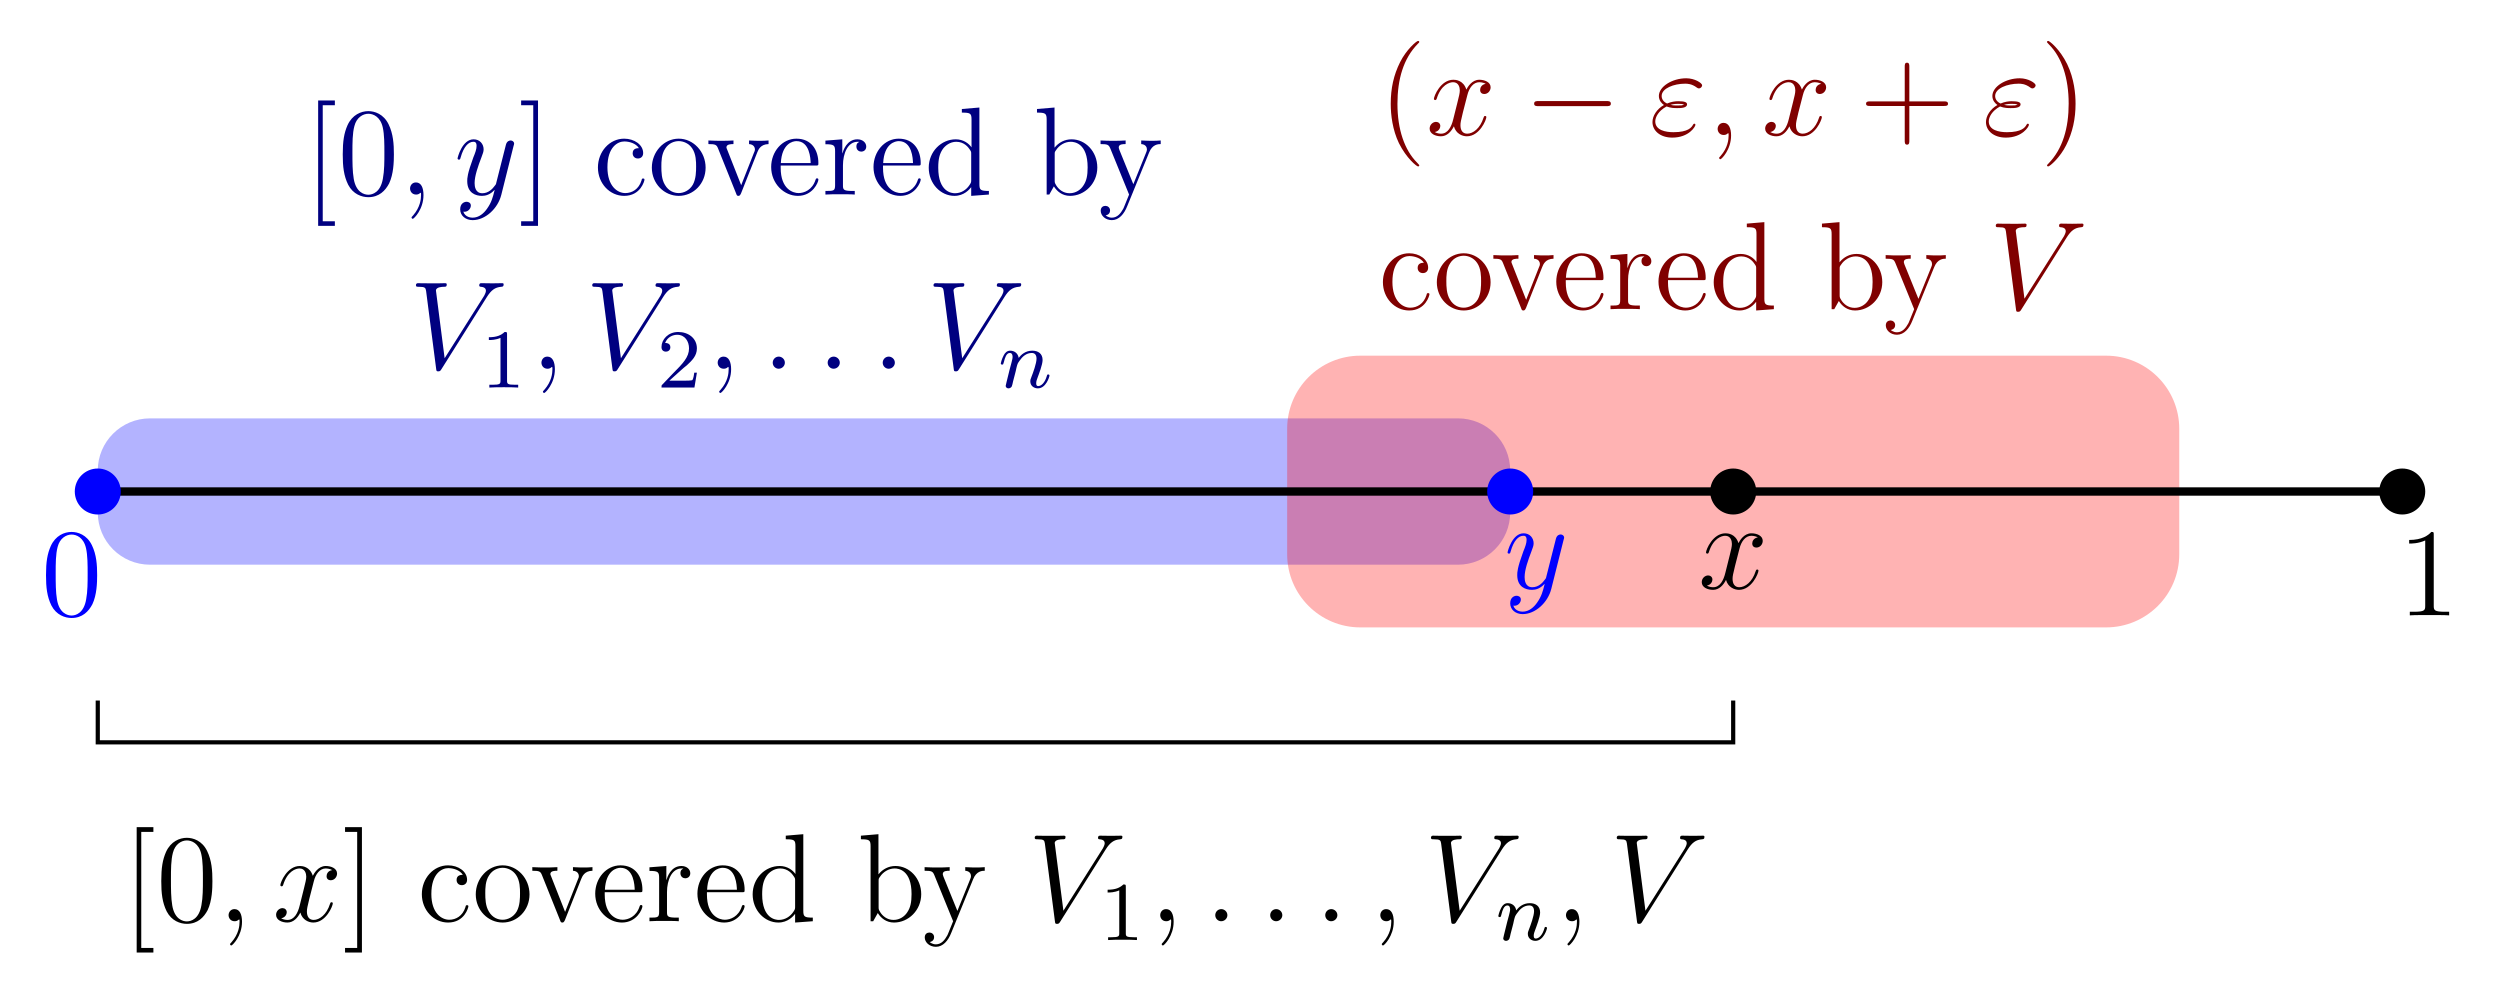
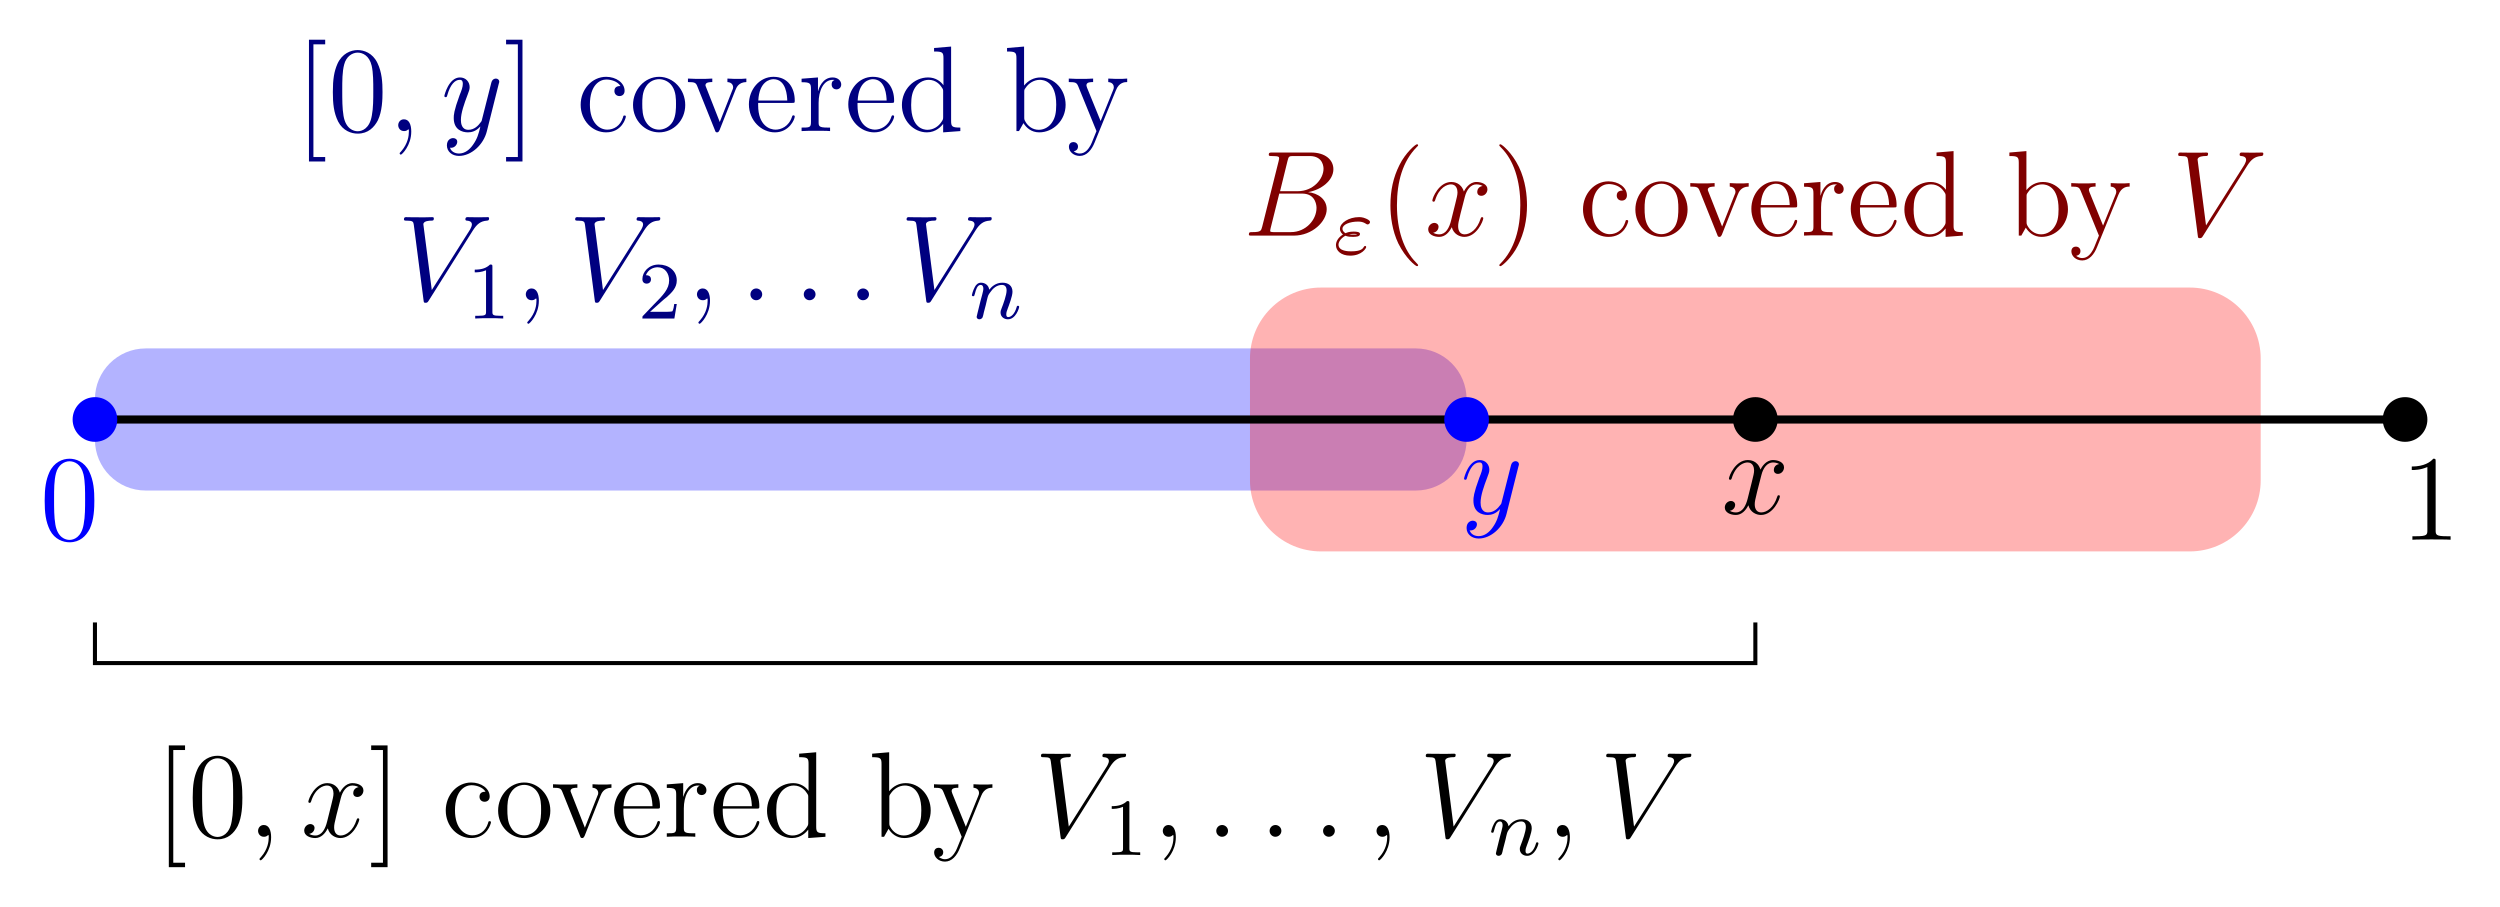
- <svg xmlns="http://www.w3.org/2000/svg" xmlns:xlink="http://www.w3.org/1999/xlink" width="238.322pt" height="94.71pt" viewBox="0 0 238.322 94.71">
+ <svg xmlns="http://www.w3.org/2000/svg" xmlns:xlink="http://www.w3.org/1999/xlink" width="245.409pt" height="89.031pt" viewBox="0 0 245.409 89.031">
  <defs>
    <g>
      <g id="glyph-0-0">
        <path d="M 2.984 2.984 L 2.984 2.547 L 1.828 2.547 L 1.828 -8.516 L 2.984 -8.516 L 2.984 -8.969 L 1.391 -8.969 L 1.391 2.984 Z M 2.984 2.984 " />
      </g>
      <g id="glyph-0-1">
        <path d="M 5.359 -3.828 C 5.359 -4.812 5.297 -5.781 4.859 -6.688 C 4.375 -7.688 3.516 -7.953 2.922 -7.953 C 2.234 -7.953 1.391 -7.609 0.938 -6.609 C 0.609 -5.859 0.484 -5.109 0.484 -3.828 C 0.484 -2.672 0.578 -1.797 1 -0.938 C 1.469 -0.031 2.297 0.25 2.922 0.25 C 3.953 0.25 4.547 -0.375 4.906 -1.062 C 5.328 -1.953 5.359 -3.125 5.359 -3.828 Z M 2.922 0.016 C 2.531 0.016 1.75 -0.203 1.531 -1.5 C 1.406 -2.219 1.406 -3.125 1.406 -3.969 C 1.406 -4.953 1.406 -5.828 1.594 -6.531 C 1.797 -7.344 2.406 -7.703 2.922 -7.703 C 3.375 -7.703 4.062 -7.438 4.297 -6.406 C 4.453 -5.719 4.453 -4.781 4.453 -3.969 C 4.453 -3.172 4.453 -2.266 4.312 -1.531 C 4.094 -0.219 3.328 0.016 2.922 0.016 Z M 2.922 0.016 " />
      </g>
      <g id="glyph-0-2">
        <path d="M 1.859 -8.969 L 0.25 -8.969 L 0.25 -8.516 L 1.406 -8.516 L 1.406 2.547 L 0.25 2.547 L 0.25 2.984 L 1.859 2.984 Z M 1.859 -8.969 " />
      </g>
      <g id="glyph-0-3">
        <path d="M 4.328 -4.422 C 4.188 -4.422 3.734 -4.422 3.734 -3.938 C 3.734 -3.641 3.938 -3.438 4.234 -3.438 C 4.5 -3.438 4.734 -3.609 4.734 -3.953 C 4.734 -4.75 3.891 -5.328 2.922 -5.328 C 1.531 -5.328 0.422 -4.094 0.422 -2.578 C 0.422 -1.047 1.562 0.125 2.922 0.125 C 4.5 0.125 4.859 -1.312 4.859 -1.422 C 4.859 -1.531 4.766 -1.531 4.734 -1.531 C 4.625 -1.531 4.609 -1.5 4.578 -1.344 C 4.312 -0.5 3.672 -0.141 3.031 -0.141 C 2.297 -0.141 1.328 -0.781 1.328 -2.594 C 1.328 -4.578 2.344 -5.062 2.938 -5.062 C 3.391 -5.062 4.047 -4.891 4.328 -4.422 Z M 4.328 -4.422 " />
      </g>
      <g id="glyph-0-4">
        <path d="M 5.484 -2.562 C 5.484 -4.094 4.312 -5.328 2.922 -5.328 C 1.5 -5.328 0.359 -4.062 0.359 -2.562 C 0.359 -1.031 1.547 0.125 2.922 0.125 C 4.328 0.125 5.484 -1.047 5.484 -2.562 Z M 2.922 -0.141 C 2.484 -0.141 1.953 -0.328 1.609 -0.922 C 1.281 -1.453 1.266 -2.156 1.266 -2.672 C 1.266 -3.125 1.266 -3.844 1.641 -4.391 C 1.969 -4.906 2.5 -5.094 2.922 -5.094 C 3.375 -5.094 3.891 -4.875 4.203 -4.406 C 4.578 -3.859 4.578 -3.109 4.578 -2.672 C 4.578 -2.25 4.578 -1.5 4.266 -0.938 C 3.938 -0.375 3.375 -0.141 2.922 -0.141 Z M 2.922 -0.141 " />
      </g>
      <g id="glyph-0-5">
        <path d="M 4.875 -4.016 C 4.984 -4.281 5.188 -4.797 5.953 -4.812 L 5.953 -5.156 C 5.609 -5.125 5.438 -5.125 5.062 -5.125 C 4.812 -5.125 4.641 -5.125 4.094 -5.156 L 4.094 -4.812 C 4.594 -4.781 4.656 -4.422 4.656 -4.297 C 4.656 -4.188 4.625 -4.125 4.562 -3.984 L 3.344 -0.891 L 2.016 -4.266 C 1.953 -4.438 1.938 -4.438 1.938 -4.5 C 1.938 -4.812 2.391 -4.812 2.609 -4.812 L 2.609 -5.156 C 2.312 -5.125 1.688 -5.125 1.359 -5.125 C 0.969 -5.125 0.938 -5.125 0.219 -5.156 L 0.219 -4.812 C 0.891 -4.812 1 -4.75 1.141 -4.391 L 2.859 -0.109 C 2.922 0.062 2.938 0.125 3.078 0.125 C 3.172 0.125 3.234 0.094 3.328 -0.109 Z M 4.875 -4.016 " />
      </g>
      <g id="glyph-0-6">
        <path d="M 4.578 -2.766 C 4.844 -2.766 4.859 -2.766 4.859 -3 C 4.859 -4.203 4.219 -5.328 2.766 -5.328 C 1.406 -5.328 0.359 -4.094 0.359 -2.625 C 0.359 -1.047 1.578 0.125 2.906 0.125 C 4.328 0.125 4.859 -1.172 4.859 -1.422 C 4.859 -1.5 4.812 -1.547 4.734 -1.547 C 4.641 -1.547 4.609 -1.484 4.594 -1.422 C 4.281 -0.422 3.484 -0.141 2.969 -0.141 C 2.469 -0.141 1.266 -0.484 1.266 -2.547 L 1.266 -2.766 Z M 1.281 -3 C 1.375 -4.875 2.422 -5.094 2.766 -5.094 C 4.047 -5.094 4.109 -3.406 4.125 -3 Z M 1.281 -3 " />
      </g>
      <g id="glyph-0-7">
        <path d="M 2 -2.781 C 2 -3.938 2.469 -5.031 3.391 -5.031 C 3.484 -5.031 3.516 -5.031 3.562 -5.016 C 3.469 -4.969 3.281 -4.906 3.281 -4.578 C 3.281 -4.234 3.547 -4.094 3.734 -4.094 C 3.984 -4.094 4.219 -4.25 4.219 -4.578 C 4.219 -4.938 3.891 -5.266 3.375 -5.266 C 2.359 -5.266 2.016 -4.172 1.953 -3.938 L 1.938 -3.938 L 1.938 -5.266 L 0.328 -5.141 L 0.328 -4.797 C 1.141 -4.797 1.25 -4.703 1.25 -4.125 L 1.25 -0.891 C 1.25 -0.344 1.109 -0.344 0.328 -0.344 L 0.328 0 C 0.672 -0.031 1.328 -0.031 1.688 -0.031 C 2.016 -0.031 2.859 -0.031 3.125 0 L 3.125 -0.344 L 2.891 -0.344 C 2.016 -0.344 2 -0.484 2 -0.906 Z M 2 -2.781 " />
      </g>
      <g id="glyph-0-8">
        <path d="M 3.578 -8.156 L 3.578 -7.812 C 4.406 -7.812 4.5 -7.734 4.5 -7.141 L 4.5 -4.5 C 4.25 -4.859 3.734 -5.266 3 -5.266 C 1.609 -5.266 0.422 -4.094 0.422 -2.562 C 0.422 -1.047 1.547 0.125 2.875 0.125 C 3.781 0.125 4.297 -0.484 4.469 -0.703 L 4.469 0.125 L 6.156 0 L 6.156 -0.344 C 5.344 -0.344 5.25 -0.438 5.25 -1.016 L 5.25 -8.297 Z M 4.469 -1.406 C 4.469 -1.188 4.469 -1.141 4.297 -0.891 C 4.016 -0.469 3.531 -0.125 2.922 -0.125 C 2.625 -0.125 1.328 -0.234 1.328 -2.562 C 1.328 -3.422 1.469 -3.891 1.734 -4.297 C 1.969 -4.656 2.453 -5.031 3.047 -5.031 C 3.797 -5.031 4.203 -4.5 4.328 -4.297 C 4.469 -4.094 4.469 -4.078 4.469 -3.859 Z M 4.469 -1.406 " />
      </g>
      <g id="glyph-0-9">
        <path d="M 2 -8.297 L 0.328 -8.156 L 0.328 -7.812 C 1.141 -7.812 1.25 -7.734 1.25 -7.141 L 1.25 0 L 1.5 0 C 1.547 -0.094 1.891 -0.688 1.938 -0.781 C 2.219 -0.328 2.719 0.125 3.484 0.125 C 4.859 0.125 6.078 -1.047 6.078 -2.578 C 6.078 -4.094 4.953 -5.266 3.625 -5.266 C 2.969 -5.266 2.406 -4.969 2 -4.469 Z M 2.016 -3.828 C 2.016 -4.047 2.016 -4.062 2.156 -4.25 C 2.438 -4.688 2.969 -5.031 3.547 -5.031 C 3.906 -5.031 5.156 -4.891 5.156 -2.594 C 5.156 -1.797 5.047 -1.297 4.75 -0.859 C 4.516 -0.484 4.047 -0.125 3.438 -0.125 C 2.797 -0.125 2.375 -0.531 2.172 -0.859 C 2.016 -1.109 2.016 -1.156 2.016 -1.359 Z M 2.016 -3.828 " />
      </g>
      <g id="glyph-0-10">
        <path d="M 4.844 -4 C 5.156 -4.797 5.719 -4.812 5.953 -4.812 L 5.953 -5.156 C 5.609 -5.125 5.438 -5.125 5.062 -5.125 C 4.781 -5.125 4.75 -5.125 4.094 -5.156 L 4.094 -4.812 C 4.531 -4.781 4.641 -4.5 4.641 -4.297 C 4.641 -4.188 4.609 -4.125 4.562 -4 L 3.344 -0.984 L 2.016 -4.25 C 1.953 -4.406 1.953 -4.484 1.953 -4.5 C 1.953 -4.812 2.359 -4.812 2.609 -4.812 L 2.609 -5.156 C 2.297 -5.125 1.703 -5.125 1.375 -5.125 C 0.922 -5.125 0.891 -5.125 0.219 -5.156 L 0.219 -4.812 C 0.906 -4.812 1 -4.75 1.156 -4.375 L 2.938 0 C 2.422 1.266 2.422 1.297 2.359 1.391 C 2.156 1.75 1.844 2.203 1.297 2.203 C 0.938 2.203 0.703 1.984 0.703 1.984 C 0.703 1.984 1.125 1.938 1.125 1.516 C 1.125 1.234 0.891 1.078 0.688 1.078 C 0.484 1.078 0.234 1.188 0.234 1.547 C 0.234 2 0.672 2.438 1.297 2.438 C 1.969 2.438 2.469 1.859 2.766 1.094 Z M 4.844 -4 " />
      </g>
      <g id="glyph-0-11">
        <path d="M 3.891 2.906 C 3.891 2.875 3.891 2.844 3.688 2.641 C 2.484 1.438 1.812 -0.531 1.812 -2.969 C 1.812 -5.297 2.375 -7.297 3.766 -8.703 C 3.891 -8.812 3.891 -8.828 3.891 -8.875 C 3.891 -8.938 3.828 -8.969 3.781 -8.969 C 3.625 -8.969 2.641 -8.109 2.062 -6.938 C 1.453 -5.719 1.172 -4.453 1.172 -2.969 C 1.172 -1.906 1.344 -0.484 1.953 0.781 C 2.672 2.219 3.641 3 3.781 3 C 3.828 3 3.891 2.969 3.891 2.906 Z M 3.891 2.906 " />
      </g>
      <g id="glyph-0-12">
-         <path d="M 4.766 -2.766 L 8.062 -2.766 C 8.234 -2.766 8.453 -2.766 8.453 -2.969 C 8.453 -3.203 8.25 -3.203 8.062 -3.203 L 4.766 -3.203 L 4.766 -6.5 C 4.766 -6.672 4.766 -6.891 4.547 -6.891 C 4.328 -6.891 4.328 -6.688 4.328 -6.5 L 4.328 -3.203 L 1.031 -3.203 C 0.859 -3.203 0.641 -3.203 0.641 -2.984 C 0.641 -2.766 0.844 -2.766 1.031 -2.766 L 4.328 -2.766 L 4.328 0.531 C 4.328 0.703 4.328 0.922 4.547 0.922 C 4.766 0.922 4.766 0.719 4.766 0.531 Z M 4.766 -2.766 " />
+         <path d="M 3.375 -2.969 C 3.375 -3.891 3.25 -5.359 2.578 -6.75 C 1.875 -8.188 0.891 -8.969 0.766 -8.969 C 0.719 -8.969 0.656 -8.938 0.656 -8.875 C 0.656 -8.828 0.656 -8.812 0.859 -8.609 C 2.062 -7.406 2.719 -5.422 2.719 -2.984 C 2.719 -0.672 2.156 1.328 0.781 2.734 C 0.656 2.844 0.656 2.875 0.656 2.906 C 0.656 2.969 0.719 3 0.766 3 C 0.922 3 1.906 2.141 2.484 0.969 C 3.094 -0.25 3.375 -1.547 3.375 -2.969 Z M 3.375 -2.969 " />
      </g>
      <g id="glyph-0-13">
-         <path d="M 3.375 -2.969 C 3.375 -3.891 3.25 -5.359 2.578 -6.75 C 1.875 -8.188 0.891 -8.969 0.766 -8.969 C 0.719 -8.969 0.656 -8.938 0.656 -8.875 C 0.656 -8.828 0.656 -8.812 0.859 -8.609 C 2.062 -7.406 2.719 -5.422 2.719 -2.984 C 2.719 -0.672 2.156 1.328 0.781 2.734 C 0.656 2.844 0.656 2.875 0.656 2.906 C 0.656 2.969 0.719 3 0.766 3 C 0.922 3 1.906 2.141 2.484 0.969 C 3.094 -0.25 3.375 -1.547 3.375 -2.969 Z M 3.375 -2.969 " />
-       </g>
-       <g id="glyph-0-14">
        <path d="M 3.438 -7.656 C 3.438 -7.938 3.438 -7.953 3.203 -7.953 C 2.922 -7.625 2.312 -7.188 1.094 -7.188 L 1.094 -6.844 C 1.359 -6.844 1.953 -6.844 2.625 -7.141 L 2.625 -0.922 C 2.625 -0.484 2.578 -0.344 1.531 -0.344 L 1.156 -0.344 L 1.156 0 C 1.484 -0.031 2.641 -0.031 3.031 -0.031 C 3.438 -0.031 4.578 -0.031 4.906 0 L 4.906 -0.344 L 4.531 -0.344 C 3.484 -0.344 3.438 -0.484 3.438 -0.922 Z M 3.438 -7.656 " />
      </g>
      <g id="glyph-1-0">
        <path d="M 2.328 0.047 C 2.328 -0.641 2.109 -1.156 1.609 -1.156 C 1.234 -1.156 1.047 -0.844 1.047 -0.578 C 1.047 -0.328 1.219 0 1.625 0 C 1.781 0 1.906 -0.047 2.016 -0.156 C 2.047 -0.172 2.062 -0.172 2.062 -0.172 C 2.094 -0.172 2.094 -0.016 2.094 0.047 C 2.094 0.438 2.016 1.219 1.328 2 C 1.188 2.141 1.188 2.156 1.188 2.188 C 1.188 2.25 1.25 2.312 1.312 2.312 C 1.406 2.312 2.328 1.422 2.328 0.047 Z M 2.328 0.047 " />
      </g>
      <g id="glyph-1-1">
        <path d="M 3.141 1.344 C 2.828 1.797 2.359 2.203 1.766 2.203 C 1.625 2.203 1.047 2.172 0.875 1.625 C 0.906 1.641 0.969 1.641 0.984 1.641 C 1.344 1.641 1.594 1.328 1.594 1.047 C 1.594 0.781 1.359 0.688 1.188 0.688 C 0.984 0.688 0.578 0.828 0.578 1.406 C 0.578 2.016 1.094 2.438 1.766 2.438 C 2.969 2.438 4.172 1.344 4.5 0.016 L 5.672 -4.656 C 5.688 -4.703 5.719 -4.781 5.719 -4.859 C 5.719 -5.031 5.562 -5.156 5.391 -5.156 C 5.281 -5.156 5.031 -5.109 4.938 -4.75 L 4.047 -1.234 C 4 -1.016 4 -0.984 3.891 -0.859 C 3.656 -0.531 3.266 -0.125 2.688 -0.125 C 2.016 -0.125 1.953 -0.781 1.953 -1.094 C 1.953 -1.781 2.281 -2.703 2.609 -3.562 C 2.734 -3.906 2.812 -4.078 2.812 -4.312 C 2.812 -4.812 2.453 -5.266 1.859 -5.266 C 0.766 -5.266 0.328 -3.531 0.328 -3.438 C 0.328 -3.391 0.375 -3.328 0.453 -3.328 C 0.562 -3.328 0.578 -3.375 0.625 -3.547 C 0.906 -4.547 1.359 -5.031 1.828 -5.031 C 1.938 -5.031 2.141 -5.031 2.141 -4.641 C 2.141 -4.328 2.016 -3.984 1.828 -3.531 C 1.25 -1.953 1.25 -1.562 1.25 -1.281 C 1.25 -0.141 2.062 0.125 2.656 0.125 C 3 0.125 3.438 0.016 3.844 -0.438 L 3.859 -0.422 C 3.688 0.281 3.562 0.75 3.141 1.344 Z M 3.141 1.344 " />
      </g>
      <g id="glyph-1-2">
        <path d="M 7.406 -6.844 C 7.812 -7.484 8.172 -7.766 8.781 -7.812 C 8.906 -7.828 9 -7.828 9 -8.047 C 9 -8.094 8.984 -8.156 8.875 -8.156 C 8.656 -8.156 8.141 -8.141 7.922 -8.141 C 7.578 -8.141 7.219 -8.156 6.891 -8.156 C 6.797 -8.156 6.672 -8.156 6.672 -7.938 C 6.672 -7.828 6.781 -7.812 6.828 -7.812 C 7.266 -7.781 7.312 -7.562 7.312 -7.422 C 7.312 -7.25 7.141 -6.969 7.141 -6.953 L 3.375 -1 L 2.547 -7.453 C 2.547 -7.797 3.172 -7.812 3.297 -7.812 C 3.484 -7.812 3.578 -7.812 3.578 -8.047 C 3.578 -8.156 3.453 -8.156 3.422 -8.156 C 3.219 -8.156 2.969 -8.141 2.766 -8.141 L 2.109 -8.141 C 1.234 -8.141 0.875 -8.156 0.859 -8.156 C 0.781 -8.156 0.641 -8.156 0.641 -7.953 C 0.641 -7.812 0.734 -7.812 0.922 -7.812 C 1.531 -7.812 1.562 -7.703 1.609 -7.406 L 2.562 -0.031 C 2.594 0.219 2.594 0.25 2.766 0.25 C 2.906 0.25 2.969 0.219 3.078 0.031 Z M 7.406 -6.844 " />
      </g>
      <g id="glyph-1-3">
        <path d="M 2.203 -0.578 C 2.203 -0.922 1.906 -1.156 1.625 -1.156 C 1.281 -1.156 1.047 -0.875 1.047 -0.578 C 1.047 -0.234 1.328 0 1.609 0 C 1.953 0 2.203 -0.281 2.203 -0.578 Z M 2.203 -0.578 " />
      </g>
      <g id="glyph-1-4">
+         <path d="M 4.375 -7.344 C 4.484 -7.797 4.531 -7.812 5 -7.812 L 6.547 -7.812 C 7.906 -7.812 7.906 -6.672 7.906 -6.562 C 7.906 -5.594 6.938 -4.359 5.359 -4.359 L 3.641 -4.359 Z M 6.391 -4.266 C 7.703 -4.5 8.875 -5.422 8.875 -6.516 C 8.875 -7.453 8.062 -8.156 6.703 -8.156 L 2.875 -8.156 C 2.641 -8.156 2.531 -8.156 2.531 -7.938 C 2.531 -7.812 2.641 -7.812 2.828 -7.812 C 3.547 -7.812 3.547 -7.719 3.547 -7.594 C 3.547 -7.562 3.547 -7.5 3.5 -7.312 L 1.891 -0.891 C 1.781 -0.469 1.75 -0.344 0.922 -0.344 C 0.688 -0.344 0.578 -0.344 0.578 -0.125 C 0.578 0 0.641 0 0.891 0 L 4.984 0 C 6.812 0 8.219 -1.391 8.219 -2.594 C 8.219 -3.578 7.359 -4.172 6.391 -4.266 Z M 4.703 -0.344 L 3.078 -0.344 C 2.922 -0.344 2.891 -0.344 2.828 -0.359 C 2.688 -0.375 2.672 -0.391 2.672 -0.484 C 2.672 -0.578 2.703 -0.641 2.719 -0.75 L 3.562 -4.125 L 5.812 -4.125 C 7.219 -4.125 7.219 -2.812 7.219 -2.719 C 7.219 -1.562 6.188 -0.344 4.703 -0.344 Z M 4.703 -0.344 " />
+       </g>
+       <g id="glyph-1-5">
        <path d="M 5.672 -4.875 C 5.281 -4.812 5.141 -4.516 5.141 -4.297 C 5.141 -4 5.359 -3.906 5.531 -3.906 C 5.891 -3.906 6.141 -4.219 6.141 -4.547 C 6.141 -5.047 5.562 -5.266 5.062 -5.266 C 4.344 -5.266 3.938 -4.547 3.828 -4.328 C 3.547 -5.219 2.812 -5.266 2.594 -5.266 C 1.375 -5.266 0.734 -3.703 0.734 -3.438 C 0.734 -3.391 0.781 -3.328 0.859 -3.328 C 0.953 -3.328 0.984 -3.406 1 -3.453 C 1.406 -4.781 2.219 -5.031 2.562 -5.031 C 3.094 -5.031 3.203 -4.531 3.203 -4.25 C 3.203 -3.984 3.125 -3.703 2.984 -3.125 L 2.578 -1.5 C 2.406 -0.781 2.062 -0.125 1.422 -0.125 C 1.359 -0.125 1.062 -0.125 0.812 -0.281 C 1.25 -0.359 1.344 -0.719 1.344 -0.859 C 1.344 -1.094 1.156 -1.25 0.938 -1.25 C 0.641 -1.25 0.328 -0.984 0.328 -0.609 C 0.328 -0.109 0.891 0.125 1.406 0.125 C 1.984 0.125 2.391 -0.328 2.641 -0.828 C 2.828 -0.125 3.438 0.125 3.875 0.125 C 5.094 0.125 5.734 -1.453 5.734 -1.703 C 5.734 -1.766 5.688 -1.812 5.625 -1.812 C 5.516 -1.812 5.5 -1.75 5.469 -1.656 C 5.141 -0.609 4.453 -0.125 3.906 -0.125 C 3.484 -0.125 3.266 -0.438 3.266 -0.922 C 3.266 -1.188 3.312 -1.375 3.5 -2.156 L 3.922 -3.797 C 4.094 -4.5 4.5 -5.031 5.062 -5.031 C 5.078 -5.031 5.422 -5.031 5.672 -4.875 Z M 5.672 -4.875 " />
-       </g>
-       <g id="glyph-1-5">
-         <path d="M 1.656 -2.719 C 2.047 -2.562 2.453 -2.562 2.672 -2.562 C 2.984 -2.562 3.609 -2.562 3.609 -2.922 C 3.609 -3.125 3.375 -3.219 2.766 -3.219 C 2.469 -3.219 2.109 -3.172 1.703 -3 C 1.328 -3.172 1.188 -3.453 1.188 -3.719 C 1.188 -4.453 2.359 -4.891 3.422 -4.891 C 3.625 -4.891 4.047 -4.891 4.547 -4.516 C 4.625 -4.469 4.656 -4.438 4.75 -4.438 C 4.891 -4.438 5.047 -4.594 5.047 -4.734 C 5.047 -4.953 4.344 -5.406 3.531 -5.406 C 2.188 -5.406 0.922 -4.609 0.922 -3.719 C 0.922 -3.281 1.203 -3 1.406 -2.859 C 0.719 -2.469 0.312 -1.812 0.312 -1.234 C 0.312 -0.406 1.047 0.25 2.203 0.25 C 3.781 0.25 4.406 -0.797 4.406 -0.969 C 4.406 -1.031 4.359 -1.078 4.297 -1.078 C 4.25 -1.078 4.219 -1.047 4.172 -0.969 C 4.047 -0.734 3.734 -0.266 2.312 -0.266 C 1.562 -0.266 0.578 -0.453 0.578 -1.297 C 0.578 -1.703 0.891 -2.312 1.656 -2.719 Z M 2.031 -2.875 C 2.359 -2.969 2.672 -2.969 2.75 -2.969 C 3.078 -2.969 3.141 -2.953 3.328 -2.906 C 3.125 -2.812 3.109 -2.812 2.672 -2.812 C 2.469 -2.812 2.266 -2.812 2.031 -2.875 Z M 2.031 -2.875 " />
      </g>
      <g id="glyph-2-0">
        <path d="M 2.5 -5.078 C 2.5 -5.297 2.484 -5.297 2.266 -5.297 C 1.938 -4.984 1.516 -4.797 0.766 -4.797 L 0.766 -4.531 C 0.984 -4.531 1.406 -4.531 1.875 -4.734 L 1.875 -0.656 C 1.875 -0.359 1.844 -0.266 1.094 -0.266 L 0.812 -0.266 L 0.812 0 C 1.141 -0.031 1.828 -0.031 2.188 -0.031 C 2.547 -0.031 3.234 -0.031 3.562 0 L 3.562 -0.266 L 3.281 -0.266 C 2.531 -0.266 2.5 -0.359 2.5 -0.656 Z M 2.5 -5.078 " />
      </g>
      <g id="glyph-2-1">
        <path d="M 2.25 -1.625 C 2.375 -1.75 2.703 -2.016 2.844 -2.125 C 3.328 -2.578 3.797 -3.016 3.797 -3.734 C 3.797 -4.688 3 -5.297 2.016 -5.297 C 1.047 -5.297 0.422 -4.578 0.422 -3.859 C 0.422 -3.469 0.734 -3.422 0.844 -3.422 C 1.016 -3.422 1.266 -3.531 1.266 -3.844 C 1.266 -4.25 0.859 -4.25 0.766 -4.25 C 1 -4.844 1.531 -5.031 1.922 -5.031 C 2.656 -5.031 3.047 -4.406 3.047 -3.734 C 3.047 -2.906 2.469 -2.297 1.516 -1.344 L 0.516 -0.297 C 0.422 -0.219 0.422 -0.203 0.422 0 L 3.562 0 L 3.797 -1.422 L 3.547 -1.422 C 3.531 -1.266 3.469 -0.875 3.375 -0.719 C 3.328 -0.656 2.719 -0.656 2.594 -0.656 L 1.172 -0.656 Z M 2.25 -1.625 " />
      </g>
      <g id="glyph-3-0">
        <path d="M 1.594 -1.312 C 1.625 -1.422 1.703 -1.734 1.719 -1.844 C 1.828 -2.281 1.828 -2.281 2.016 -2.547 C 2.281 -2.938 2.656 -3.297 3.188 -3.297 C 3.469 -3.297 3.641 -3.125 3.641 -2.75 C 3.641 -2.312 3.312 -1.406 3.156 -1.016 C 3.047 -0.75 3.047 -0.703 3.047 -0.594 C 3.047 -0.141 3.422 0.078 3.766 0.078 C 4.547 0.078 4.875 -1.031 4.875 -1.141 C 4.875 -1.219 4.812 -1.25 4.75 -1.25 C 4.656 -1.25 4.641 -1.188 4.625 -1.109 C 4.438 -0.453 4.094 -0.141 3.797 -0.141 C 3.672 -0.141 3.609 -0.219 3.609 -0.406 C 3.609 -0.594 3.672 -0.766 3.75 -0.969 C 3.859 -1.266 4.219 -2.188 4.219 -2.625 C 4.219 -3.234 3.797 -3.516 3.234 -3.516 C 2.578 -3.516 2.172 -3.125 1.938 -2.828 C 1.875 -3.266 1.531 -3.516 1.125 -3.516 C 0.844 -3.516 0.641 -3.328 0.516 -3.078 C 0.312 -2.703 0.234 -2.312 0.234 -2.297 C 0.234 -2.219 0.297 -2.188 0.359 -2.188 C 0.469 -2.188 0.469 -2.219 0.531 -2.438 C 0.625 -2.828 0.766 -3.297 1.094 -3.297 C 1.312 -3.297 1.359 -3.094 1.359 -2.922 C 1.359 -2.766 1.312 -2.625 1.25 -2.359 C 1.234 -2.297 1.109 -1.828 1.078 -1.719 L 0.781 -0.516 C 0.75 -0.391 0.703 -0.203 0.703 -0.172 C 0.703 0.016 0.859 0.078 0.969 0.078 C 1.109 0.078 1.234 -0.016 1.281 -0.109 C 1.312 -0.156 1.375 -0.438 1.406 -0.594 Z M 1.594 -1.312 " />
      </g>
-       <g id="glyph-4-0">
-         <path d="M 7.875 -2.75 C 8.078 -2.75 8.297 -2.75 8.297 -2.984 C 8.297 -3.234 8.078 -3.234 7.875 -3.234 L 1.406 -3.234 C 1.203 -3.234 0.984 -3.234 0.984 -2.984 C 0.984 -2.75 1.203 -2.75 1.406 -2.75 Z M 7.875 -2.75 " />
+       <g id="glyph-3-1">
+         <path d="M 1.156 -1.781 C 1.438 -1.672 1.688 -1.672 1.891 -1.672 C 2.141 -1.672 2.594 -1.672 2.594 -1.953 C 2.594 -2.156 2.281 -2.188 1.969 -2.188 C 1.562 -2.188 1.344 -2.109 1.172 -2.031 C 1.062 -2.094 0.875 -2.234 0.875 -2.469 C 0.875 -2.891 1.609 -3.172 2.406 -3.172 C 2.656 -3.172 2.906 -3.141 3.188 -2.953 C 3.266 -2.906 3.281 -2.891 3.344 -2.891 C 3.453 -2.891 3.578 -3 3.578 -3.125 C 3.578 -3.297 3.281 -3.422 3.172 -3.469 C 2.859 -3.609 2.609 -3.609 2.484 -3.609 C 1.531 -3.609 0.625 -3.062 0.625 -2.453 C 0.625 -2.156 0.844 -1.969 0.922 -1.906 C 0.359 -1.547 0.234 -1.125 0.234 -0.859 C 0.234 -0.312 0.734 0.172 1.625 0.172 C 2.781 0.172 3.203 -0.562 3.203 -0.672 C 3.203 -0.719 3.172 -0.781 3.094 -0.781 C 3.047 -0.781 3.016 -0.75 2.984 -0.703 C 2.875 -0.516 2.703 -0.25 1.719 -0.25 C 1.5 -0.25 0.484 -0.25 0.484 -0.906 C 0.484 -1.141 0.672 -1.516 1.156 -1.781 Z M 2.297 -1.922 C 2.188 -1.891 2.172 -1.891 1.891 -1.891 C 1.812 -1.891 1.641 -1.891 1.516 -1.906 C 1.719 -1.953 1.891 -1.969 1.953 -1.969 C 2.109 -1.969 2.203 -1.953 2.297 -1.938 Z M 2.297 -1.922 " />
      </g>
    </g>
  </defs>
-   <path fill-rule="nonzero" fill="rgb(0%, 0%, 100%)" fill-opacity="0.3" d="M 9.32 48.848 L 9.32 44.863 C 9.32 42.113 11.551 39.883 14.301 39.883 L 138.984 39.883 C 141.734 39.883 143.965 42.113 143.965 44.863 L 143.965 48.848 C 143.965 51.602 141.734 53.832 138.984 53.832 L 14.301 53.832 C 11.551 53.832 9.32 51.602 9.32 48.848 Z M 9.32 48.848 " />
-   <g fill="rgb(0%, 0%, 50%)" fill-opacity="1">
-     <use xlink:href="#glyph-0-0" x="28.938" y="18.547" />
-     <use xlink:href="#glyph-0-1" x="32.19" y="18.547" />
-   </g>
-   <g fill="rgb(0%, 0%, 50%)" fill-opacity="1">
-     <use xlink:href="#glyph-1-0" x="38.043" y="18.547" />
-   </g>
-   <g fill="rgb(0%, 0%, 50%)" fill-opacity="1">
-     <use xlink:href="#glyph-1-1" x="43.291" y="18.547" />
-   </g>
-   <g fill="rgb(0%, 0%, 50%)" fill-opacity="1">
-     <use xlink:href="#glyph-0-2" x="49.429" y="18.547" />
-   </g>
-   <g fill="rgb(0%, 0%, 50%)" fill-opacity="1">
-     <use xlink:href="#glyph-0-3" x="56.578" y="18.547" />
-     <use xlink:href="#glyph-0-4" x="61.781" y="18.547" />
-   </g>
-   <g fill="rgb(0%, 0%, 50%)" fill-opacity="1">
-     <use xlink:href="#glyph-0-5" x="67.312" y="18.547" />
-   </g>
-   <g fill="rgb(0%, 0%, 50%)" fill-opacity="1">
-     <use xlink:href="#glyph-0-6" x="73.156" y="18.547" />
-     <use xlink:href="#glyph-0-7" x="78.358" y="18.547" />
-     <use xlink:href="#glyph-0-6" x="82.911" y="18.547" />
-     <use xlink:href="#glyph-0-8" x="88.114" y="18.547" />
-   </g>
-   <g fill="rgb(0%, 0%, 50%)" fill-opacity="1">
-     <use xlink:href="#glyph-0-9" x="98.527" y="18.547" />
-   </g>
-   <g fill="rgb(0%, 0%, 50%)" fill-opacity="1">
-     <use xlink:href="#glyph-0-10" x="104.696" y="18.547" />
-   </g>
-   <g fill="rgb(0%, 0%, 50%)" fill-opacity="1">
-     <use xlink:href="#glyph-1-2" x="39.011" y="35.151" />
-   </g>
-   <g fill="rgb(0%, 0%, 50%)" fill-opacity="1">
-     <use xlink:href="#glyph-2-0" x="45.836" y="36.945" />
-   </g>
-   <g fill="rgb(0%, 0%, 50%)" fill-opacity="1">
-     <use xlink:href="#glyph-1-0" x="50.568" y="35.151" />
-   </g>
-   <g fill="rgb(0%, 0%, 50%)" fill-opacity="1">
-     <use xlink:href="#glyph-1-2" x="55.816" y="35.151" />
-   </g>
-   <g fill="rgb(0%, 0%, 50%)" fill-opacity="1">
-     <use xlink:href="#glyph-2-1" x="62.637" y="36.945" />
-   </g>
-   <g fill="rgb(0%, 0%, 50%)" fill-opacity="1">
-     <use xlink:href="#glyph-1-0" x="67.369" y="35.151" />
-   </g>
-   <g fill="rgb(0%, 0%, 50%)" fill-opacity="1">
-     <use xlink:href="#glyph-1-3" x="72.617" y="35.151" />
-   </g>
-   <g fill="rgb(0%, 0%, 50%)" fill-opacity="1">
-     <use xlink:href="#glyph-1-3" x="77.854" y="35.151" />
-   </g>
-   <g fill="rgb(0%, 0%, 50%)" fill-opacity="1">
-     <use xlink:href="#glyph-1-3" x="83.102" y="35.151" />
-   </g>
-   <g fill="rgb(0%, 0%, 50%)" fill-opacity="1">
-     <use xlink:href="#glyph-1-2" x="88.35" y="35.151" />
-   </g>
-   <g fill="rgb(0%, 0%, 50%)" fill-opacity="1">
-     <use xlink:href="#glyph-3-0" x="95.17" y="36.945" />
-   </g>
-   <path fill-rule="nonzero" fill="rgb(100%, 0%, 0%)" fill-opacity="0.3" d="M 122.703 52.836 L 122.703 40.879 C 122.703 37.027 125.828 33.906 129.68 33.906 L 200.77 33.906 C 204.621 33.906 207.746 37.027 207.746 40.879 L 207.746 52.836 C 207.746 56.688 204.621 59.809 200.77 59.809 L 129.68 59.809 C 125.828 59.809 122.703 56.688 122.703 52.836 Z M 122.703 52.836 " />
-   <g fill="rgb(50%, 0%, 0%)" fill-opacity="1">
-     <use xlink:href="#glyph-0-11" x="131.405" y="12.868" />
-   </g>
-   <g fill="rgb(50%, 0%, 0%)" fill-opacity="1">
-     <use xlink:href="#glyph-1-4" x="135.958" y="12.868" />
-   </g>
-   <g fill="rgb(50%, 0%, 0%)" fill-opacity="1">
-     <use xlink:href="#glyph-4-0" x="145.263" y="12.868" />
-   </g>
-   <g fill="rgb(50%, 0%, 0%)" fill-opacity="1">
-     <use xlink:href="#glyph-1-5" x="157.216" y="12.868" />
-     <use xlink:href="#glyph-1-0" x="162.694" y="12.868" />
-   </g>
-   <g fill="rgb(50%, 0%, 0%)" fill-opacity="1">
-     <use xlink:href="#glyph-1-4" x="167.942" y="12.868" />
-   </g>
-   <g fill="rgb(50%, 0%, 0%)" fill-opacity="1">
-     <use xlink:href="#glyph-0-12" x="177.248" y="12.868" />
-   </g>
-   <g fill="rgb(50%, 0%, 0%)" fill-opacity="1">
-     <use xlink:href="#glyph-1-5" x="189.008" y="12.868" />
-   </g>
-   <g fill="rgb(50%, 0%, 0%)" fill-opacity="1">
-     <use xlink:href="#glyph-0-13" x="194.485" y="12.868" />
-   </g>
-   <g fill="rgb(50%, 0%, 0%)" fill-opacity="1">
-     <use xlink:href="#glyph-0-3" x="131.409" y="29.473" />
-     <use xlink:href="#glyph-0-4" x="136.612" y="29.473" />
-   </g>
-   <g fill="rgb(50%, 0%, 0%)" fill-opacity="1">
-     <use xlink:href="#glyph-0-5" x="142.142" y="29.473" />
-   </g>
-   <g fill="rgb(50%, 0%, 0%)" fill-opacity="1">
-     <use xlink:href="#glyph-0-6" x="147.998" y="29.473" />
-     <use xlink:href="#glyph-0-7" x="153.201" y="29.473" />
-   </g>
-   <g fill="rgb(50%, 0%, 0%)" fill-opacity="1">
-     <use xlink:href="#glyph-0-6" x="157.742" y="29.473" />
-     <use xlink:href="#glyph-0-8" x="162.944" y="29.473" />
-   </g>
-   <g fill="rgb(50%, 0%, 0%)" fill-opacity="1">
-     <use xlink:href="#glyph-0-9" x="173.357" y="29.473" />
-   </g>
-   <g fill="rgb(50%, 0%, 0%)" fill-opacity="1">
-     <use xlink:href="#glyph-0-10" x="179.538" y="29.473" />
-   </g>
-   <g fill="rgb(50%, 0%, 0%)" fill-opacity="1">
-     <use xlink:href="#glyph-1-2" x="189.614" y="29.473" />
-   </g>
-   <path fill="none" stroke-width="0.797" stroke-linecap="butt" stroke-linejoin="miter" stroke="rgb(0%, 0%, 0%)" stroke-opacity="1" stroke-miterlimit="10" d="M -56.692 0.002 L 162.992 0.002 " transform="matrix(1, 0, 0, -1, 66.012, 46.857)" />
-   <path fill-rule="nonzero" fill="rgb(0%, 0%, 0%)" fill-opacity="1" stroke-width="0.399" stroke-linecap="butt" stroke-linejoin="miter" stroke="rgb(0%, 0%, 0%)" stroke-opacity="1" stroke-miterlimit="10" d="M 101.207 0.002 C 101.207 1.099 100.312 1.994 99.211 1.994 C 98.113 1.994 97.218 1.099 97.218 0.002 C 97.218 -1.1 98.113 -1.991 99.211 -1.991 C 100.312 -1.991 101.207 -1.1 101.207 0.002 Z M 101.207 0.002 " transform="matrix(1, 0, 0, -1, 66.012, 46.857)" />
-   <g fill="rgb(0%, 0%, 0%)" fill-opacity="1">
-     <use xlink:href="#glyph-1-4" x="161.898" y="56.105" />
-   </g>
-   <path fill-rule="nonzero" fill="rgb(0%, 0%, 100%)" fill-opacity="1" stroke-width="0.399" stroke-linecap="butt" stroke-linejoin="miter" stroke="rgb(0%, 0%, 100%)" stroke-opacity="1" stroke-miterlimit="10" d="M -54.7 0.002 C -54.7 1.099 -55.594 1.994 -56.692 1.994 C -57.793 1.994 -58.684 1.099 -58.684 0.002 C -58.684 -1.1 -57.793 -1.991 -56.692 -1.991 C -55.594 -1.991 -54.7 -1.1 -54.7 0.002 Z M -54.7 0.002 " transform="matrix(1, 0, 0, -1, 66.012, 46.857)" />
+   <path fill-rule="nonzero" fill="rgb(0%, 0%, 100%)" fill-opacity="0.3" d="M 9.32 43.172 L 9.32 39.184 C 9.32 36.434 11.551 34.203 14.301 34.203 L 138.984 34.203 C 141.734 34.203 143.965 36.434 143.965 39.184 L 143.965 43.172 C 143.965 45.922 141.734 48.152 138.984 48.152 L 14.301 48.152 C 11.551 48.152 9.32 45.922 9.32 43.172 Z M 9.32 43.172 " />
+   <g fill="rgb(0%, 0%, 50%)" fill-opacity="1">
+     <use xlink:href="#glyph-0-0" x="28.938" y="12.868" />
+     <use xlink:href="#glyph-0-1" x="32.19" y="12.868" />
+   </g>
+   <g fill="rgb(0%, 0%, 50%)" fill-opacity="1">
+     <use xlink:href="#glyph-1-0" x="38.043" y="12.868" />
+   </g>
+   <g fill="rgb(0%, 0%, 50%)" fill-opacity="1">
+     <use xlink:href="#glyph-1-1" x="43.291" y="12.868" />
+   </g>
+   <g fill="rgb(0%, 0%, 50%)" fill-opacity="1">
+     <use xlink:href="#glyph-0-2" x="49.429" y="12.868" />
+   </g>
+   <g fill="rgb(0%, 0%, 50%)" fill-opacity="1">
+     <use xlink:href="#glyph-0-3" x="56.578" y="12.868" />
+     <use xlink:href="#glyph-0-4" x="61.781" y="12.868" />
+   </g>
+   <g fill="rgb(0%, 0%, 50%)" fill-opacity="1">
+     <use xlink:href="#glyph-0-5" x="67.312" y="12.868" />
+   </g>
+   <g fill="rgb(0%, 0%, 50%)" fill-opacity="1">
+     <use xlink:href="#glyph-0-6" x="73.156" y="12.868" />
+     <use xlink:href="#glyph-0-7" x="78.358" y="12.868" />
+     <use xlink:href="#glyph-0-6" x="82.911" y="12.868" />
+     <use xlink:href="#glyph-0-8" x="88.114" y="12.868" />
+   </g>
+   <g fill="rgb(0%, 0%, 50%)" fill-opacity="1">
+     <use xlink:href="#glyph-0-9" x="98.527" y="12.868" />
+   </g>
+   <g fill="rgb(0%, 0%, 50%)" fill-opacity="1">
+     <use xlink:href="#glyph-0-10" x="104.696" y="12.868" />
+   </g>
+   <g fill="rgb(0%, 0%, 50%)" fill-opacity="1">
+     <use xlink:href="#glyph-1-2" x="39.011" y="29.472" />
+   </g>
+   <g fill="rgb(0%, 0%, 50%)" fill-opacity="1">
+     <use xlink:href="#glyph-2-0" x="45.836" y="31.266" />
+   </g>
+   <g fill="rgb(0%, 0%, 50%)" fill-opacity="1">
+     <use xlink:href="#glyph-1-0" x="50.568" y="29.472" />
+   </g>
+   <g fill="rgb(0%, 0%, 50%)" fill-opacity="1">
+     <use xlink:href="#glyph-1-2" x="55.816" y="29.472" />
+   </g>
+   <g fill="rgb(0%, 0%, 50%)" fill-opacity="1">
+     <use xlink:href="#glyph-2-1" x="62.637" y="31.266" />
+   </g>
+   <g fill="rgb(0%, 0%, 50%)" fill-opacity="1">
+     <use xlink:href="#glyph-1-0" x="67.369" y="29.472" />
+   </g>
+   <g fill="rgb(0%, 0%, 50%)" fill-opacity="1">
+     <use xlink:href="#glyph-1-3" x="72.617" y="29.472" />
+   </g>
+   <g fill="rgb(0%, 0%, 50%)" fill-opacity="1">
+     <use xlink:href="#glyph-1-3" x="77.854" y="29.472" />
+   </g>
+   <g fill="rgb(0%, 0%, 50%)" fill-opacity="1">
+     <use xlink:href="#glyph-1-3" x="83.102" y="29.472" />
+   </g>
+   <g fill="rgb(0%, 0%, 50%)" fill-opacity="1">
+     <use xlink:href="#glyph-1-2" x="88.35" y="29.472" />
+   </g>
+   <g fill="rgb(0%, 0%, 50%)" fill-opacity="1">
+     <use xlink:href="#glyph-3-0" x="95.17" y="31.266" />
+   </g>
+   <path fill-rule="nonzero" fill="rgb(100%, 0%, 0%)" fill-opacity="0.3" d="M 122.703 47.156 L 122.703 35.199 C 122.703 31.348 125.828 28.227 129.68 28.227 L 214.945 28.227 C 218.797 28.227 221.918 31.348 221.918 35.199 L 221.918 47.156 C 221.918 51.008 218.797 54.129 214.945 54.129 L 129.68 54.129 C 125.828 54.129 122.703 51.008 122.703 47.156 Z M 122.703 47.156 " />
+   <g fill="rgb(50%, 0%, 0%)" fill-opacity="1">
+     <use xlink:href="#glyph-1-4" x="122.015" y="23.129" />
+   </g>
+   <g fill="rgb(50%, 0%, 0%)" fill-opacity="1">
+     <use xlink:href="#glyph-3-1" x="130.908" y="24.923" />
+   </g>
+   <g fill="rgb(50%, 0%, 0%)" fill-opacity="1">
+     <use xlink:href="#glyph-0-11" x="135.317" y="23.129" />
+   </g>
+   <g fill="rgb(50%, 0%, 0%)" fill-opacity="1">
+     <use xlink:href="#glyph-1-5" x="139.87" y="23.129" />
+   </g>
+   <g fill="rgb(50%, 0%, 0%)" fill-opacity="1">
+     <use xlink:href="#glyph-0-12" x="146.521" y="23.129" />
+   </g>
+   <g fill="rgb(50%, 0%, 0%)" fill-opacity="1">
+     <use xlink:href="#glyph-0-3" x="154.971" y="23.129" />
+     <use xlink:href="#glyph-0-4" x="160.174" y="23.129" />
+   </g>
+   <g fill="rgb(50%, 0%, 0%)" fill-opacity="1">
+     <use xlink:href="#glyph-0-5" x="165.705" y="23.129" />
+   </g>
+   <g fill="rgb(50%, 0%, 0%)" fill-opacity="1">
+     <use xlink:href="#glyph-0-6" x="171.56" y="23.129" />
+     <use xlink:href="#glyph-0-7" x="176.763" y="23.129" />
+     <use xlink:href="#glyph-0-6" x="181.316" y="23.129" />
+     <use xlink:href="#glyph-0-8" x="186.519" y="23.129" />
+   </g>
+   <g fill="rgb(50%, 0%, 0%)" fill-opacity="1">
+     <use xlink:href="#glyph-0-9" x="196.92" y="23.129" />
+   </g>
+   <g fill="rgb(50%, 0%, 0%)" fill-opacity="1">
+     <use xlink:href="#glyph-0-10" x="203.101" y="23.129" />
+   </g>
+   <g fill="rgb(50%, 0%, 0%)" fill-opacity="1">
+     <use xlink:href="#glyph-1-2" x="213.176" y="23.129" />
+   </g>
+   <path fill="none" stroke-width="0.797" stroke-linecap="butt" stroke-linejoin="miter" stroke="rgb(0%, 0%, 0%)" stroke-opacity="1" stroke-miterlimit="10" d="M -56.692 -0.002 L 170.078 -0.002 " transform="matrix(1, 0, 0, -1, 66.012, 41.178)" />
+   <path fill-rule="nonzero" fill="rgb(0%, 0%, 0%)" fill-opacity="1" stroke-width="0.399" stroke-linecap="butt" stroke-linejoin="miter" stroke="rgb(0%, 0%, 0%)" stroke-opacity="1" stroke-miterlimit="10" d="M 108.293 -0.002 C 108.293 1.1 107.398 1.994 106.3 1.994 C 105.199 1.994 104.308 1.1 104.308 -0.002 C 104.308 -1.099 105.199 -1.994 106.3 -1.994 C 107.398 -1.994 108.293 -1.099 108.293 -0.002 Z M 108.293 -0.002 " transform="matrix(1, 0, 0, -1, 66.012, 41.178)" />
+   <g fill="rgb(0%, 0%, 0%)" fill-opacity="1">
+     <use xlink:href="#glyph-1-5" x="168.985" y="50.426" />
+   </g>
+   <path fill-rule="nonzero" fill="rgb(0%, 0%, 100%)" fill-opacity="1" stroke-width="0.399" stroke-linecap="butt" stroke-linejoin="miter" stroke="rgb(0%, 0%, 100%)" stroke-opacity="1" stroke-miterlimit="10" d="M -54.7 -0.002 C -54.7 1.1 -55.594 1.994 -56.692 1.994 C -57.793 1.994 -58.684 1.1 -58.684 -0.002 C -58.684 -1.099 -57.793 -1.994 -56.692 -1.994 C -55.594 -1.994 -54.7 -1.099 -54.7 -0.002 Z M -54.7 -0.002 " transform="matrix(1, 0, 0, -1, 66.012, 41.178)" />
  <g fill="rgb(0%, 0%, 100%)" fill-opacity="1">
-     <use xlink:href="#glyph-0-1" x="3.902" y="58.662" />
-   </g>
-   <path fill-rule="nonzero" fill="rgb(0%, 0%, 100%)" fill-opacity="1" stroke-width="0.399" stroke-linecap="butt" stroke-linejoin="miter" stroke="rgb(0%, 0%, 100%)" stroke-opacity="1" stroke-miterlimit="10" d="M 79.945 0.002 C 79.945 1.099 79.054 1.994 77.953 1.994 C 76.851 1.994 75.961 1.099 75.961 0.002 C 75.961 -1.1 76.851 -1.991 77.953 -1.991 C 79.054 -1.991 79.945 -1.1 79.945 0.002 Z M 79.945 0.002 " transform="matrix(1, 0, 0, -1, 66.012, 46.857)" />
+     <use xlink:href="#glyph-0-1" x="3.902" y="52.983" />
+   </g>
+   <path fill-rule="nonzero" fill="rgb(0%, 0%, 100%)" fill-opacity="1" stroke-width="0.399" stroke-linecap="butt" stroke-linejoin="miter" stroke="rgb(0%, 0%, 100%)" stroke-opacity="1" stroke-miterlimit="10" d="M 79.945 -0.002 C 79.945 1.1 79.054 1.994 77.953 1.994 C 76.851 1.994 75.961 1.1 75.961 -0.002 C 75.961 -1.099 76.851 -1.994 77.953 -1.994 C 79.054 -1.994 79.945 -1.099 79.945 -0.002 Z M 79.945 -0.002 " transform="matrix(1, 0, 0, -1, 66.012, 41.178)" />
  <g fill="rgb(0%, 0%, 100%)" fill-opacity="1">
-     <use xlink:href="#glyph-1-1" x="143.387" y="56.105" />
-   </g>
-   <path fill-rule="nonzero" fill="rgb(0%, 0%, 0%)" fill-opacity="1" stroke-width="0.399" stroke-linecap="butt" stroke-linejoin="miter" stroke="rgb(0%, 0%, 0%)" stroke-opacity="1" stroke-miterlimit="10" d="M 164.984 0.002 C 164.984 1.099 164.093 1.994 162.992 1.994 C 161.89 1.994 161 1.099 161 0.002 C 161 -1.1 161.89 -1.991 162.992 -1.991 C 164.093 -1.991 164.984 -1.1 164.984 0.002 Z M 164.984 0.002 " transform="matrix(1, 0, 0, -1, 66.012, 46.857)" />
-   <g fill="rgb(0%, 0%, 0%)" fill-opacity="1">
-     <use xlink:href="#glyph-0-14" x="228.568" y="58.662" />
-   </g>
-   <path fill="none" stroke-width="0.399" stroke-linecap="butt" stroke-linejoin="miter" stroke="rgb(0%, 0%, 0%)" stroke-opacity="1" stroke-miterlimit="10" d="M -56.692 -19.924 L -56.692 -23.909 L 99.211 -23.909 L 99.211 -19.924 " transform="matrix(1, 0, 0, -1, 66.012, 46.857)" />
-   <g fill="rgb(0%, 0%, 0%)" fill-opacity="1">
-     <use xlink:href="#glyph-0-0" x="11.638" y="87.82" />
-     <use xlink:href="#glyph-0-1" x="14.89" y="87.82" />
-   </g>
-   <g fill="rgb(0%, 0%, 0%)" fill-opacity="1">
-     <use xlink:href="#glyph-1-0" x="20.743" y="87.82" />
-   </g>
-   <g fill="rgb(0%, 0%, 0%)" fill-opacity="1">
-     <use xlink:href="#glyph-1-4" x="25.991" y="87.82" />
-   </g>
-   <g fill="rgb(0%, 0%, 0%)" fill-opacity="1">
-     <use xlink:href="#glyph-0-2" x="32.643" y="87.82" />
-   </g>
-   <g fill="rgb(0%, 0%, 0%)" fill-opacity="1">
-     <use xlink:href="#glyph-0-3" x="39.792" y="87.82" />
-     <use xlink:href="#glyph-0-4" x="44.995" y="87.82" />
-   </g>
-   <g fill="rgb(0%, 0%, 0%)" fill-opacity="1">
-     <use xlink:href="#glyph-0-5" x="50.526" y="87.82" />
-   </g>
-   <g fill="rgb(0%, 0%, 0%)" fill-opacity="1">
-     <use xlink:href="#glyph-0-6" x="56.382" y="87.82" />
-     <use xlink:href="#glyph-0-7" x="61.584" y="87.82" />
-   </g>
-   <g fill="rgb(0%, 0%, 0%)" fill-opacity="1">
-     <use xlink:href="#glyph-0-6" x="66.125" y="87.82" />
-     <use xlink:href="#glyph-0-8" x="71.328" y="87.82" />
-   </g>
-   <g fill="rgb(0%, 0%, 0%)" fill-opacity="1">
-     <use xlink:href="#glyph-0-9" x="81.741" y="87.82" />
-   </g>
-   <g fill="rgb(0%, 0%, 0%)" fill-opacity="1">
-     <use xlink:href="#glyph-0-10" x="87.922" y="87.82" />
-   </g>
-   <g fill="rgb(0%, 0%, 0%)" fill-opacity="1">
-     <use xlink:href="#glyph-1-2" x="97.998" y="87.82" />
-   </g>
-   <g fill="rgb(0%, 0%, 0%)" fill-opacity="1">
-     <use xlink:href="#glyph-2-0" x="104.822" y="89.613" />
-   </g>
-   <g fill="rgb(0%, 0%, 0%)" fill-opacity="1">
-     <use xlink:href="#glyph-1-0" x="109.554" y="87.82" />
-   </g>
-   <g fill="rgb(0%, 0%, 0%)" fill-opacity="1">
-     <use xlink:href="#glyph-1-3" x="114.802" y="87.82" />
-   </g>
-   <g fill="rgb(0%, 0%, 0%)" fill-opacity="1">
-     <use xlink:href="#glyph-1-3" x="120.039" y="87.82" />
-   </g>
-   <g fill="rgb(0%, 0%, 0%)" fill-opacity="1">
-     <use xlink:href="#glyph-1-3" x="125.287" y="87.82" />
-   </g>
-   <g fill="rgb(0%, 0%, 0%)" fill-opacity="1">
-     <use xlink:href="#glyph-1-0" x="130.535" y="87.82" />
-   </g>
-   <g fill="rgb(0%, 0%, 0%)" fill-opacity="1">
-     <use xlink:href="#glyph-1-2" x="135.772" y="87.82" />
-   </g>
-   <g fill="rgb(0%, 0%, 0%)" fill-opacity="1">
-     <use xlink:href="#glyph-3-0" x="142.599" y="89.613" />
-   </g>
-   <g fill="rgb(0%, 0%, 0%)" fill-opacity="1">
-     <use xlink:href="#glyph-1-0" x="148.235" y="87.82" />
-   </g>
-   <g fill="rgb(0%, 0%, 0%)" fill-opacity="1">
-     <use xlink:href="#glyph-1-2" x="153.483" y="87.82" />
+     <use xlink:href="#glyph-1-1" x="143.387" y="50.426" />
+   </g>
+   <path fill-rule="nonzero" fill="rgb(0%, 0%, 0%)" fill-opacity="1" stroke-width="0.399" stroke-linecap="butt" stroke-linejoin="miter" stroke="rgb(0%, 0%, 0%)" stroke-opacity="1" stroke-miterlimit="10" d="M 172.07 -0.002 C 172.07 1.1 171.179 1.994 170.078 1.994 C 168.976 1.994 168.086 1.1 168.086 -0.002 C 168.086 -1.099 168.976 -1.994 170.078 -1.994 C 171.179 -1.994 172.07 -1.099 172.07 -0.002 Z M 172.07 -0.002 " transform="matrix(1, 0, 0, -1, 66.012, 41.178)" />
+   <g fill="rgb(0%, 0%, 0%)" fill-opacity="1">
+     <use xlink:href="#glyph-0-13" x="235.654" y="52.983" />
+   </g>
+   <path fill="none" stroke-width="0.399" stroke-linecap="butt" stroke-linejoin="miter" stroke="rgb(0%, 0%, 0%)" stroke-opacity="1" stroke-miterlimit="10" d="M -56.692 -19.924 L -56.692 -23.912 L 106.3 -23.912 L 106.3 -19.924 " transform="matrix(1, 0, 0, -1, 66.012, 41.178)" />
+   <g fill="rgb(0%, 0%, 0%)" fill-opacity="1">
+     <use xlink:href="#glyph-0-0" x="15.181" y="82.141" />
+     <use xlink:href="#glyph-0-1" x="18.433" y="82.141" />
+   </g>
+   <g fill="rgb(0%, 0%, 0%)" fill-opacity="1">
+     <use xlink:href="#glyph-1-0" x="24.286" y="82.141" />
+   </g>
+   <g fill="rgb(0%, 0%, 0%)" fill-opacity="1">
+     <use xlink:href="#glyph-1-5" x="29.534" y="82.141" />
+   </g>
+   <g fill="rgb(0%, 0%, 0%)" fill-opacity="1">
+     <use xlink:href="#glyph-0-2" x="36.186" y="82.141" />
+   </g>
+   <g fill="rgb(0%, 0%, 0%)" fill-opacity="1">
+     <use xlink:href="#glyph-0-3" x="43.335" y="82.141" />
+     <use xlink:href="#glyph-0-4" x="48.538" y="82.141" />
+   </g>
+   <g fill="rgb(0%, 0%, 0%)" fill-opacity="1">
+     <use xlink:href="#glyph-0-5" x="54.069" y="82.141" />
+   </g>
+   <g fill="rgb(0%, 0%, 0%)" fill-opacity="1">
+     <use xlink:href="#glyph-0-6" x="59.925" y="82.141" />
+     <use xlink:href="#glyph-0-7" x="65.127" y="82.141" />
+     <use xlink:href="#glyph-0-6" x="69.68" y="82.141" />
+   </g>
+   <g fill="rgb(0%, 0%, 0%)" fill-opacity="1">
+     <use xlink:href="#glyph-0-8" x="74.871" y="82.141" />
+   </g>
+   <g fill="rgb(0%, 0%, 0%)" fill-opacity="1">
+     <use xlink:href="#glyph-0-9" x="85.284" y="82.141" />
+   </g>
+   <g fill="rgb(0%, 0%, 0%)" fill-opacity="1">
+     <use xlink:href="#glyph-0-10" x="91.465" y="82.141" />
+   </g>
+   <g fill="rgb(0%, 0%, 0%)" fill-opacity="1">
+     <use xlink:href="#glyph-1-2" x="101.541" y="82.141" />
+   </g>
+   <g fill="rgb(0%, 0%, 0%)" fill-opacity="1">
+     <use xlink:href="#glyph-2-0" x="108.365" y="83.934" />
+   </g>
+   <g fill="rgb(0%, 0%, 0%)" fill-opacity="1">
+     <use xlink:href="#glyph-1-0" x="113.097" y="82.141" />
+   </g>
+   <g fill="rgb(0%, 0%, 0%)" fill-opacity="1">
+     <use xlink:href="#glyph-1-3" x="118.345" y="82.141" />
+   </g>
+   <g fill="rgb(0%, 0%, 0%)" fill-opacity="1">
+     <use xlink:href="#glyph-1-3" x="123.582" y="82.141" />
+   </g>
+   <g fill="rgb(0%, 0%, 0%)" fill-opacity="1">
+     <use xlink:href="#glyph-1-3" x="128.83" y="82.141" />
+   </g>
+   <g fill="rgb(0%, 0%, 0%)" fill-opacity="1">
+     <use xlink:href="#glyph-1-0" x="134.078" y="82.141" />
+   </g>
+   <g fill="rgb(0%, 0%, 0%)" fill-opacity="1">
+     <use xlink:href="#glyph-1-2" x="139.315" y="82.141" />
+   </g>
+   <g fill="rgb(0%, 0%, 0%)" fill-opacity="1">
+     <use xlink:href="#glyph-3-0" x="146.142" y="83.934" />
+   </g>
+   <g fill="rgb(0%, 0%, 0%)" fill-opacity="1">
+     <use xlink:href="#glyph-1-0" x="151.779" y="82.141" />
+   </g>
+   <g fill="rgb(0%, 0%, 0%)" fill-opacity="1">
+     <use xlink:href="#glyph-1-2" x="157.027" y="82.141" />
  </g>
</svg>
